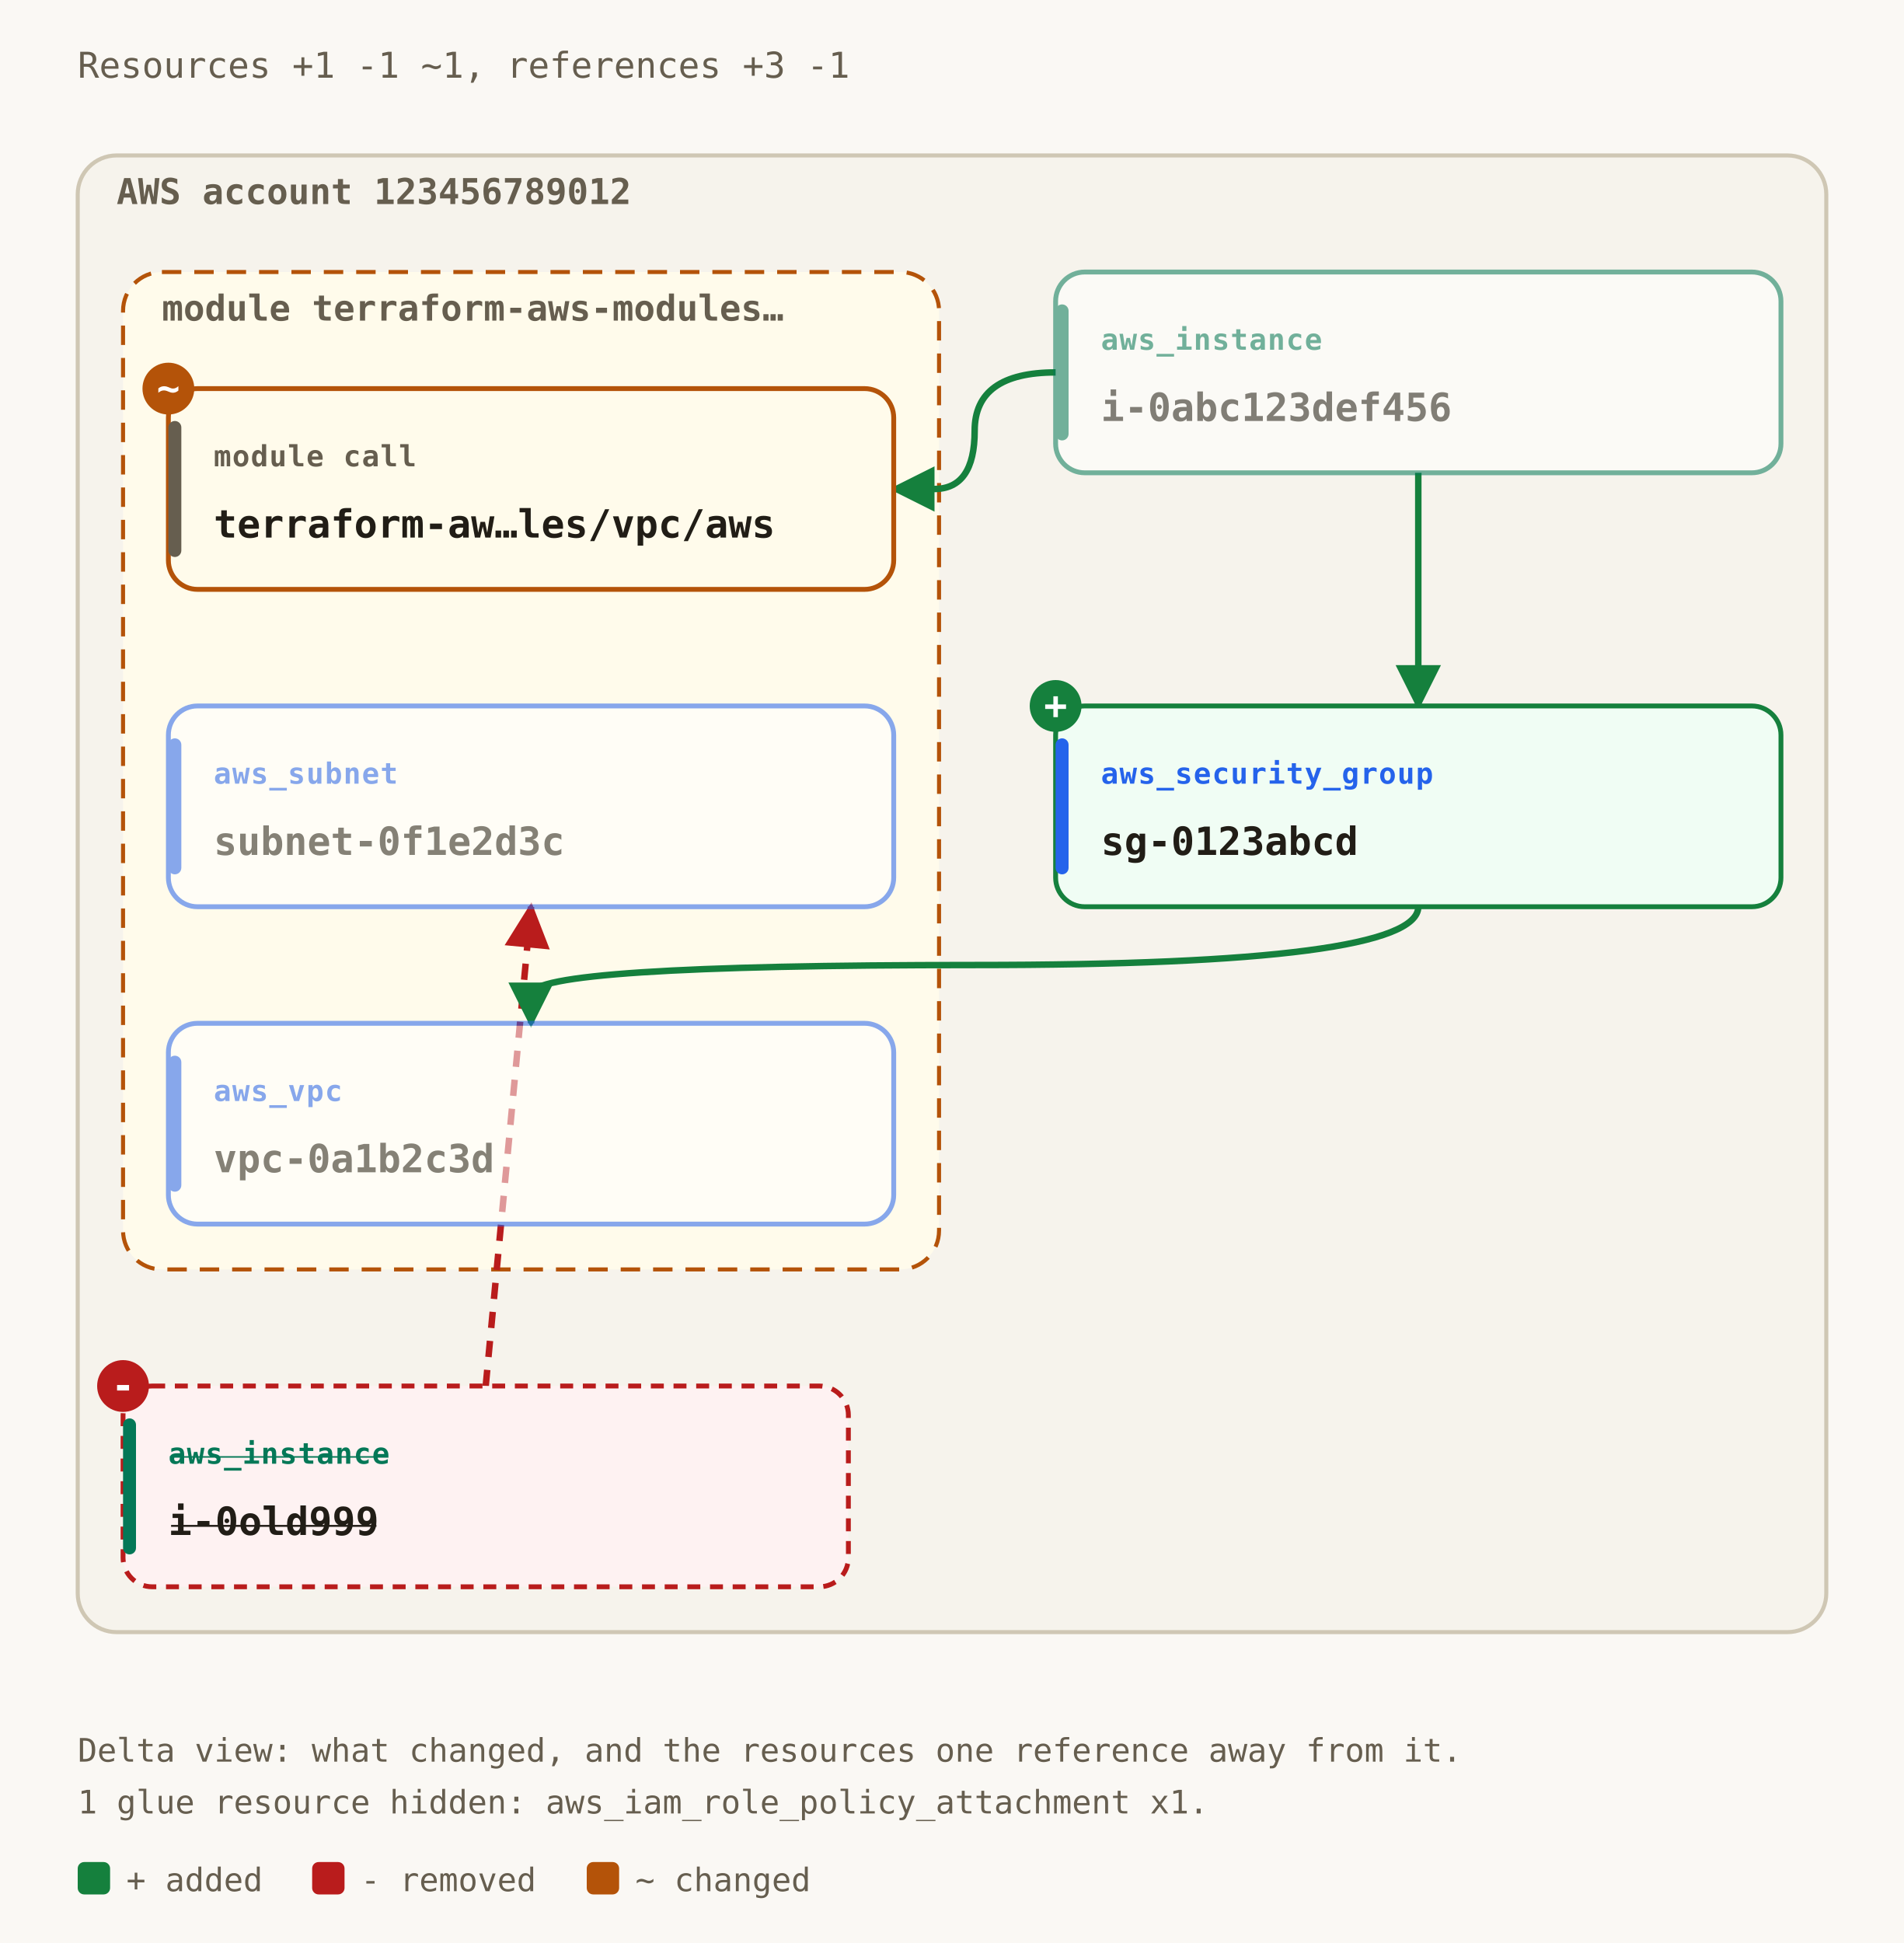
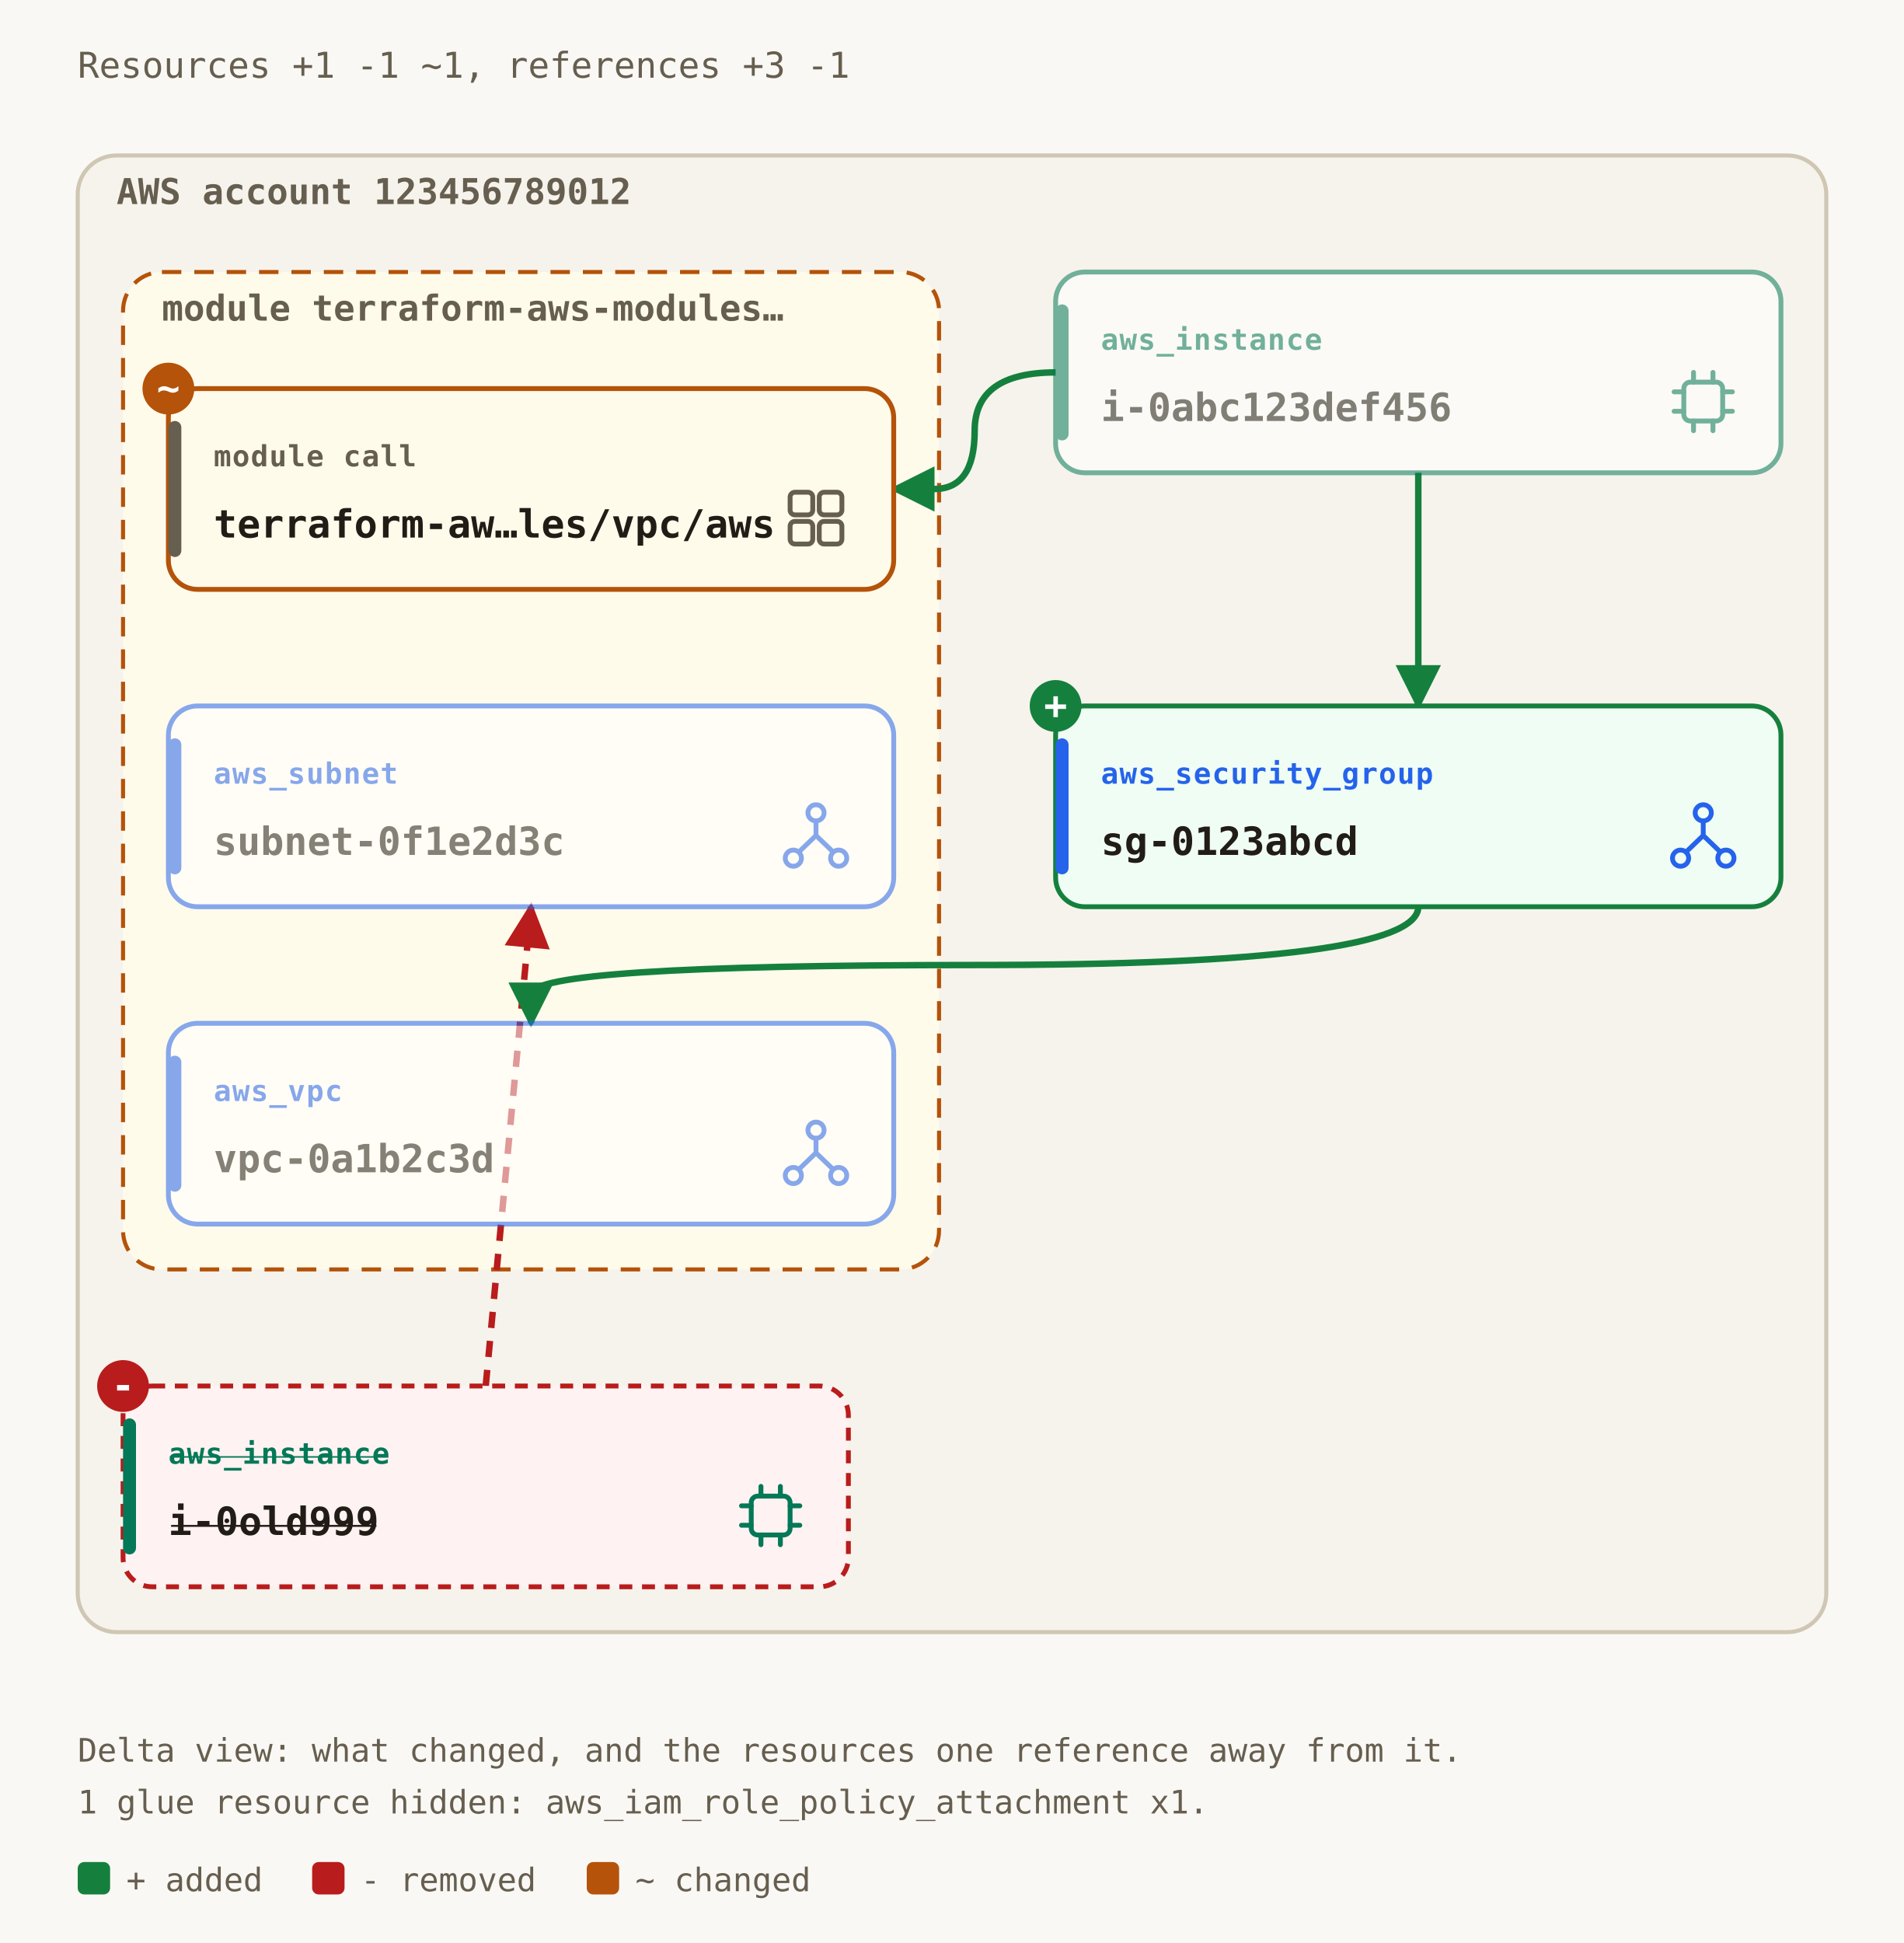
<svg xmlns="http://www.w3.org/2000/svg" width="588" height="600" viewBox="0 0 588 600" role="img" aria-labelledby="tg-title tg-desc">
  <defs>
    <marker id="tg-arrow-unchanged" viewBox="0 0 10 10" refX="9" refY="5" markerWidth="7" markerHeight="7" orient="auto-start-reverse">
      <path d="M 0 0 L 10 5 L 0 10 z" fill="#a8a090" />
    </marker>
    <marker id="tg-arrow-added" viewBox="0 0 10 10" refX="9" refY="5" markerWidth="7" markerHeight="7" orient="auto-start-reverse">
      <path d="M 0 0 L 10 5 L 0 10 z" fill="#15803d" />
    </marker>
    <marker id="tg-arrow-removed" viewBox="0 0 10 10" refX="9" refY="5" markerWidth="7" markerHeight="7" orient="auto-start-reverse">
      <path d="M 0 0 L 10 5 L 0 10 z" fill="#b91c1c" />
+     </marker>
+     <marker id="tg-arrow-changed" viewBox="0 0 10 10" refX="9" refY="5" markerWidth="7" markerHeight="7" orient="auto-start-reverse">
+       <path d="M 0 0 L 10 5 L 0 10 z" fill="#b45309" />
    </marker>
  </defs>
  <rect width="588" height="600" fill="#faf8f4" />
  <text x="24" y="24" font-family="'JetBrains Mono',ui-monospace,SFMono-Regular,Menlo,Consolas,monospace" font-size="11" font-weight="400" fill="#665e4f">Resources +1 -1 ~1, references +3 -1</text>
  <g>
    <rect x="24" y="48" width="540" height="456" rx="12" fill="#f6f3ec" stroke="#cfc7b4" stroke-width="1.25" />
    <text x="36" y="63" font-family="'JetBrains Mono',ui-monospace,SFMono-Regular,Menlo,Consolas,monospace" font-size="11" font-weight="700" fill="#665e4f">AWS account 123456789012</text>
  </g>
  <g>
    <rect x="38" y="84" width="252" height="308" rx="12" fill="#fffbeb" stroke="#b45309" stroke-width="1.25" stroke-dasharray="6 4" />
    <text x="50" y="99" font-family="'JetBrains Mono',ui-monospace,SFMono-Regular,Menlo,Consolas,monospace" font-size="11" font-weight="700" fill="#665e4f">module terraform-aws-modules…</text>
  </g>
  <path d="M 326 115 Q 301 115 301 133 Q 301 151 288.5 151 L 276 151" fill="none" stroke="#15803d" stroke-width="2" marker-end="url(#tg-arrow-added)" />
  <path d="M 438 146 Q 438 182 438 200 L 438 218" fill="none" stroke="#15803d" stroke-width="2" marker-end="url(#tg-arrow-added)" />
  <path d="M 150 428 L 164 280" fill="none" stroke="#b91c1c" stroke-width="2" stroke-dasharray="5 4" marker-end="url(#tg-arrow-removed)" />
  <path d="M 438 280 Q 438 298 301 298 Q 164 298 164 307 L 164 316" fill="none" stroke="#15803d" stroke-width="2" marker-end="url(#tg-arrow-added)" />
  <g>
    <rect x="52" y="120" width="224" height="62" rx="9" fill="#fffbeb" stroke="#b45309" stroke-width="1.5" />
    <rect x="52" y="130" width="4" height="42" rx="2" fill="#665e4f" />
    <text x="66" y="144" font-family="'JetBrains Mono',ui-monospace,SFMono-Regular,Menlo,Consolas,monospace" font-size="9" font-weight="600" fill="#665e4f" letter-spacing="0.3">module call</text>
    <text x="66" y="166" font-family="'JetBrains Mono',ui-monospace,SFMono-Regular,Menlo,Consolas,monospace" font-size="12" font-weight="700" fill="#211d16">terraform-aw…les/vpc/aws</text>
+     <g transform="translate(240 148)" fill="none" stroke="#665e4f" stroke-width="1.5" stroke-linecap="round" stroke-linejoin="round">
+       <rect x="4" y="4" width="7" height="7" rx="1.5" />
+       <rect x="13" y="4" width="7" height="7" rx="1.5" />
+       <rect x="4" y="13" width="7" height="7" rx="1.5" />
+       <rect x="13" y="13" width="7" height="7" rx="1.5" />
+     </g>
    <circle cx="52" cy="120" r="8" fill="#b45309" />
    <text x="52" y="124" text-anchor="middle" font-family="'JetBrains Mono',ui-monospace,SFMono-Regular,Menlo,Consolas,monospace" font-size="12" font-weight="700" fill="#ffffff">~</text>
  </g>
  <g opacity="0.55">
    <rect x="326" y="84" width="224" height="62" rx="9" fill="#ffffff" stroke="#047857" stroke-width="1.5" />
    <rect x="326" y="94" width="4" height="42" rx="2" fill="#047857" />
    <text x="340" y="108" font-family="'JetBrains Mono',ui-monospace,SFMono-Regular,Menlo,Consolas,monospace" font-size="9" font-weight="600" fill="#047857" letter-spacing="0.3">aws_instance</text>
    <text x="340" y="130" font-family="'JetBrains Mono',ui-monospace,SFMono-Regular,Menlo,Consolas,monospace" font-size="12" font-weight="700" fill="#211d16">i-0abc123def456</text>
+     <g transform="translate(514 112)" fill="none" stroke="#047857" stroke-width="1.5" stroke-linecap="round" stroke-linejoin="round">
+       <rect x="6" y="6" width="12" height="12" rx="2" />
+       <path d="M9 3v3M15 3v3M9 18v3M15 18v3M3 9h3M3 15h3M18 9h3M18 15h3" />
+     </g>
  </g>
  <g>
    <rect x="38" y="428" width="224" height="62" rx="9" fill="#fef2f2" stroke="#b91c1c" stroke-width="1.5" stroke-dasharray="4 3" />
    <rect x="38" y="438" width="4" height="42" rx="2" fill="#047857" />
    <text x="52" y="452" font-family="'JetBrains Mono',ui-monospace,SFMono-Regular,Menlo,Consolas,monospace" font-size="9" font-weight="600" fill="#047857" letter-spacing="0.3" text-decoration="line-through">aws_instance</text>
    <text x="52" y="474" font-family="'JetBrains Mono',ui-monospace,SFMono-Regular,Menlo,Consolas,monospace" font-size="12" font-weight="700" fill="#211d16" text-decoration="line-through">i-0old999</text>
+     <g transform="translate(226 456)" fill="none" stroke="#047857" stroke-width="1.5" stroke-linecap="round" stroke-linejoin="round">
+       <rect x="6" y="6" width="12" height="12" rx="2" />
+       <path d="M9 3v3M15 3v3M9 18v3M15 18v3M3 9h3M3 15h3M18 9h3M18 15h3" />
+     </g>
    <circle cx="38" cy="428" r="8" fill="#b91c1c" />
    <text x="38" y="432" text-anchor="middle" font-family="'JetBrains Mono',ui-monospace,SFMono-Regular,Menlo,Consolas,monospace" font-size="12" font-weight="700" fill="#ffffff">-</text>
  </g>
  <g>
    <rect x="326" y="218" width="224" height="62" rx="9" fill="#f0fdf4" stroke="#15803d" stroke-width="1.5" />
    <rect x="326" y="228" width="4" height="42" rx="2" fill="#2563eb" />
    <text x="340" y="242" font-family="'JetBrains Mono',ui-monospace,SFMono-Regular,Menlo,Consolas,monospace" font-size="9" font-weight="600" fill="#2563eb" letter-spacing="0.3">aws_security_group</text>
    <text x="340" y="264" font-family="'JetBrains Mono',ui-monospace,SFMono-Regular,Menlo,Consolas,monospace" font-size="12" font-weight="700" fill="#211d16">sg-0123abcd</text>
+     <g transform="translate(514 246)" fill="none" stroke="#2563eb" stroke-width="1.5" stroke-linecap="round" stroke-linejoin="round">
+       <circle cx="12" cy="5" r="2.5" />
+       <circle cx="5" cy="19" r="2.5" />
+       <circle cx="19" cy="19" r="2.5" />
+       <path d="M12 7.5v4.5M12 12l-5.2 5M12 12l5.2 5" />
+     </g>
    <circle cx="326" cy="218" r="8" fill="#15803d" />
    <text x="326" y="222" text-anchor="middle" font-family="'JetBrains Mono',ui-monospace,SFMono-Regular,Menlo,Consolas,monospace" font-size="12" font-weight="700" fill="#ffffff">+</text>
  </g>
  <g opacity="0.55">
    <rect x="52" y="218" width="224" height="62" rx="9" fill="#ffffff" stroke="#2563eb" stroke-width="1.5" />
    <rect x="52" y="228" width="4" height="42" rx="2" fill="#2563eb" />
    <text x="66" y="242" font-family="'JetBrains Mono',ui-monospace,SFMono-Regular,Menlo,Consolas,monospace" font-size="9" font-weight="600" fill="#2563eb" letter-spacing="0.3">aws_subnet</text>
    <text x="66" y="264" font-family="'JetBrains Mono',ui-monospace,SFMono-Regular,Menlo,Consolas,monospace" font-size="12" font-weight="700" fill="#211d16">subnet-0f1e2d3c</text>
+     <g transform="translate(240 246)" fill="none" stroke="#2563eb" stroke-width="1.5" stroke-linecap="round" stroke-linejoin="round">
+       <circle cx="12" cy="5" r="2.5" />
+       <circle cx="5" cy="19" r="2.5" />
+       <circle cx="19" cy="19" r="2.5" />
+       <path d="M12 7.5v4.5M12 12l-5.2 5M12 12l5.2 5" />
+     </g>
  </g>
  <g opacity="0.55">
    <rect x="52" y="316" width="224" height="62" rx="9" fill="#ffffff" stroke="#2563eb" stroke-width="1.5" />
    <rect x="52" y="326" width="4" height="42" rx="2" fill="#2563eb" />
    <text x="66" y="340" font-family="'JetBrains Mono',ui-monospace,SFMono-Regular,Menlo,Consolas,monospace" font-size="9" font-weight="600" fill="#2563eb" letter-spacing="0.3">aws_vpc</text>
    <text x="66" y="362" font-family="'JetBrains Mono',ui-monospace,SFMono-Regular,Menlo,Consolas,monospace" font-size="12" font-weight="700" fill="#211d16">vpc-0a1b2c3d</text>
+     <g transform="translate(240 344)" fill="none" stroke="#2563eb" stroke-width="1.5" stroke-linecap="round" stroke-linejoin="round">
+       <circle cx="12" cy="5" r="2.5" />
+       <circle cx="5" cy="19" r="2.5" />
+       <circle cx="19" cy="19" r="2.5" />
+       <path d="M12 7.5v4.5M12 12l-5.2 5M12 12l5.2 5" />
+     </g>
  </g>
  <text x="24" y="544" font-family="'JetBrains Mono',ui-monospace,SFMono-Regular,Menlo,Consolas,monospace" font-size="10" fill="#665e4f">Delta view: what changed, and the resources one reference away from it.</text>
  <text x="24" y="560" font-family="'JetBrains Mono',ui-monospace,SFMono-Regular,Menlo,Consolas,monospace" font-size="10" fill="#665e4f">1 glue resource hidden: aws_iam_role_policy_attachment x1.</text>
  <rect x="24" y="575" width="10" height="10" rx="2" fill="#15803d" />
  <text x="39" y="584" font-family="'JetBrains Mono',ui-monospace,SFMono-Regular,Menlo,Consolas,monospace" font-size="10" fill="#665e4f">+ added</text>
  <rect x="96.4" y="575" width="10" height="10" rx="2" fill="#b91c1c" />
  <text x="111.4" y="584" font-family="'JetBrains Mono',ui-monospace,SFMono-Regular,Menlo,Consolas,monospace" font-size="10" fill="#665e4f">- removed</text>
  <rect x="181.2" y="575" width="10" height="10" rx="2" fill="#b45309" />
  <text x="196.2" y="584" font-family="'JetBrains Mono',ui-monospace,SFMono-Regular,Menlo,Consolas,monospace" font-size="10" fill="#665e4f">~ changed</text>
</svg>
